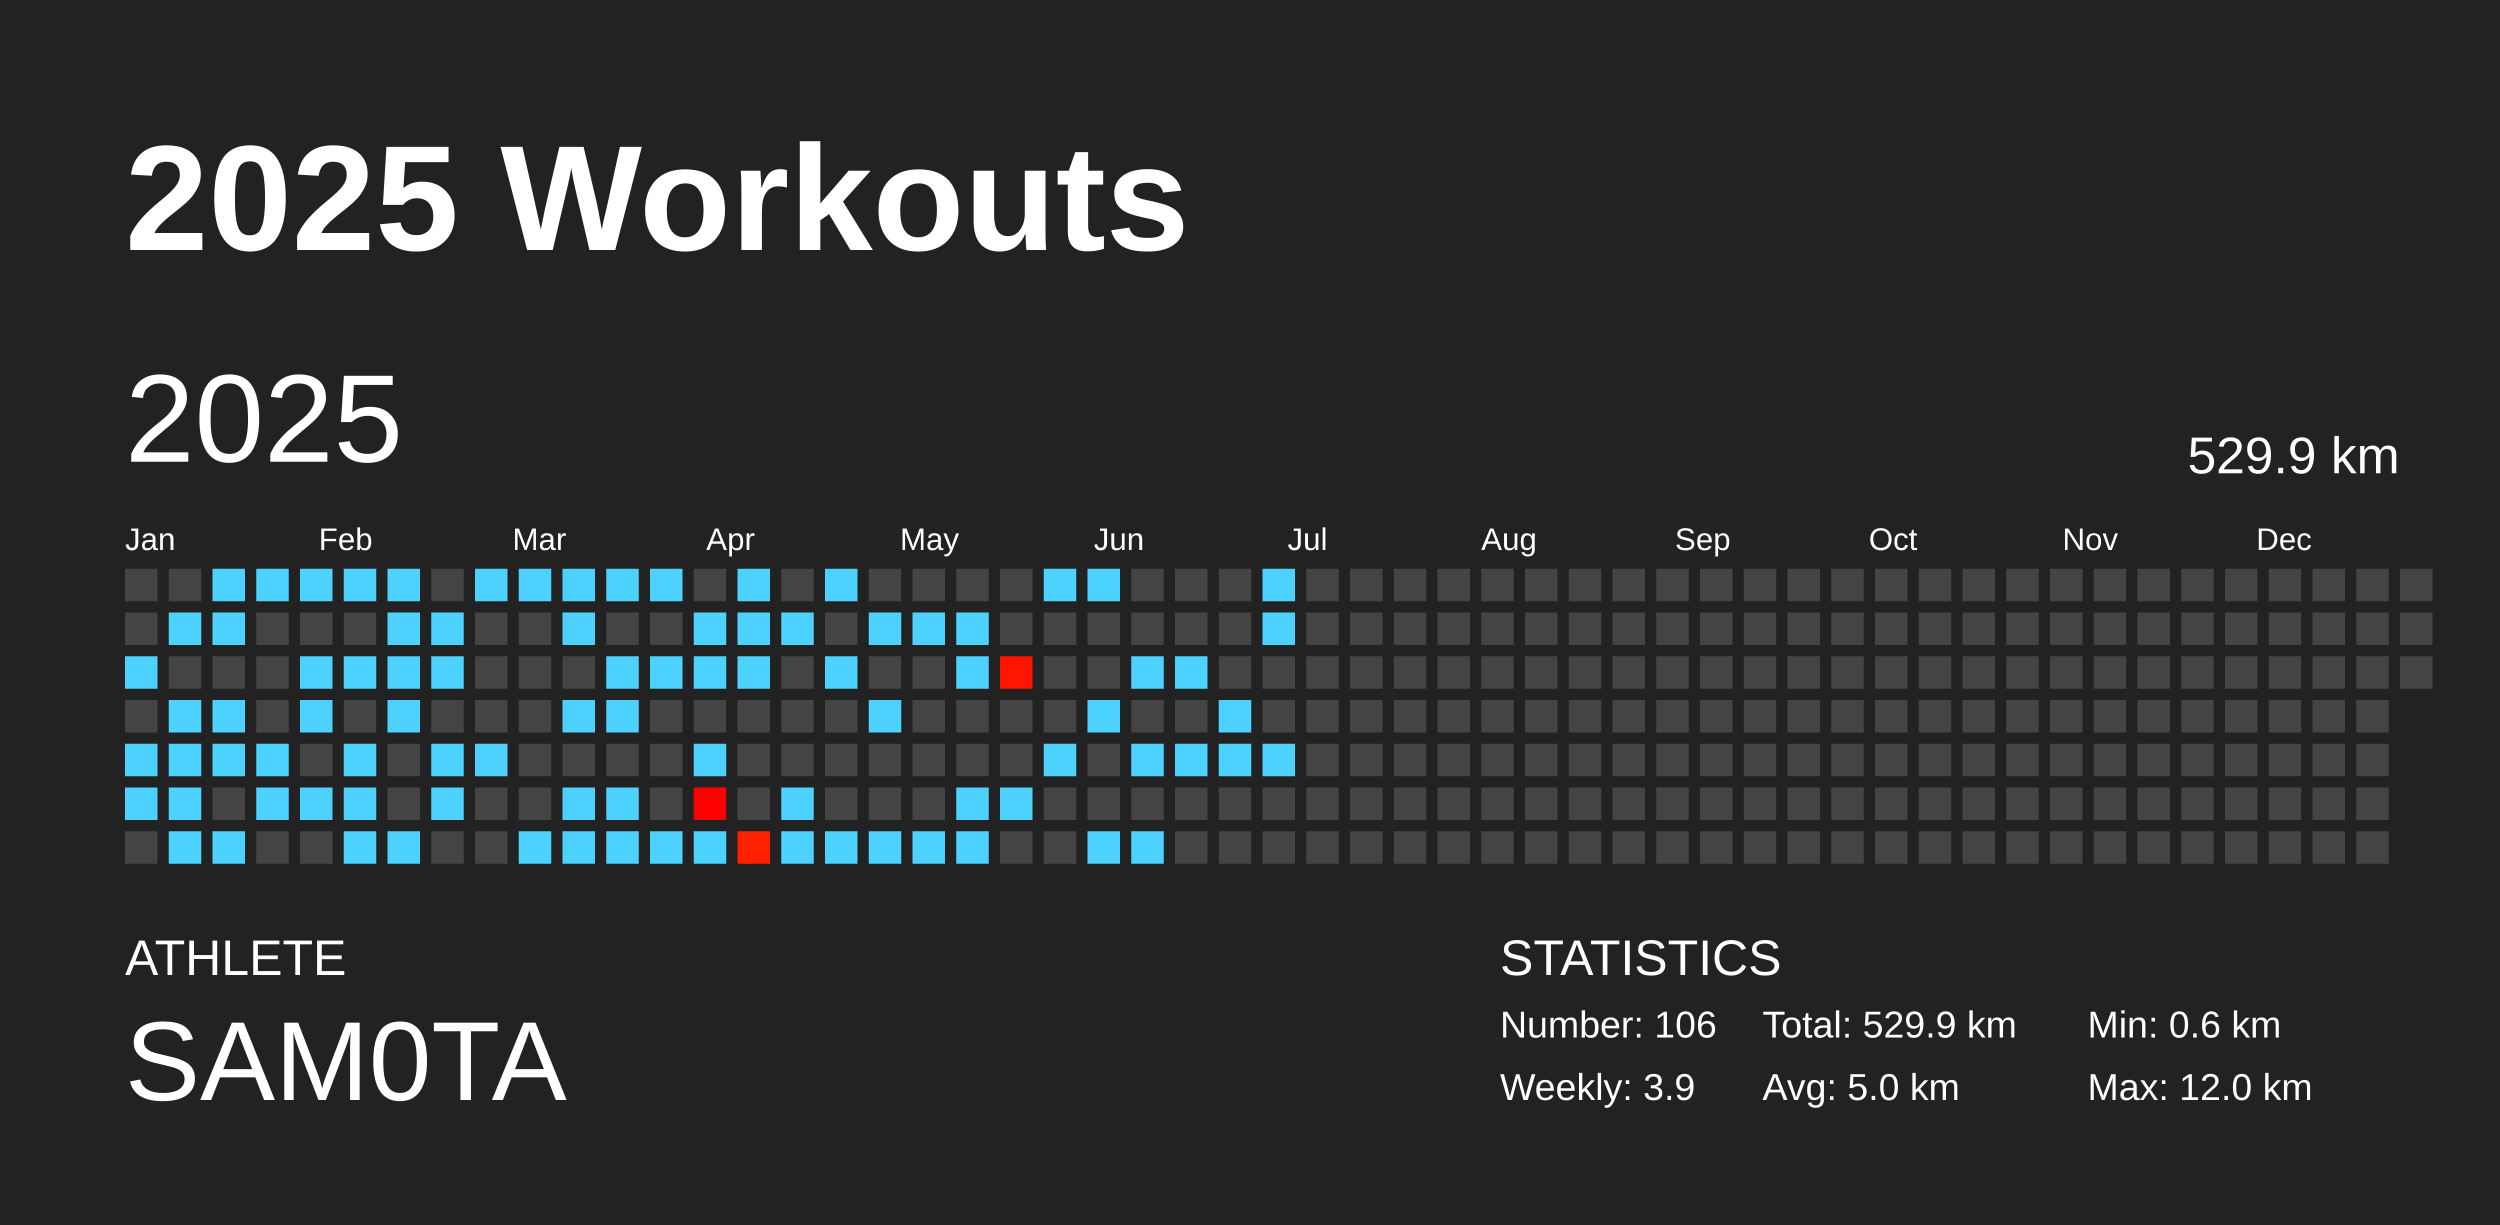
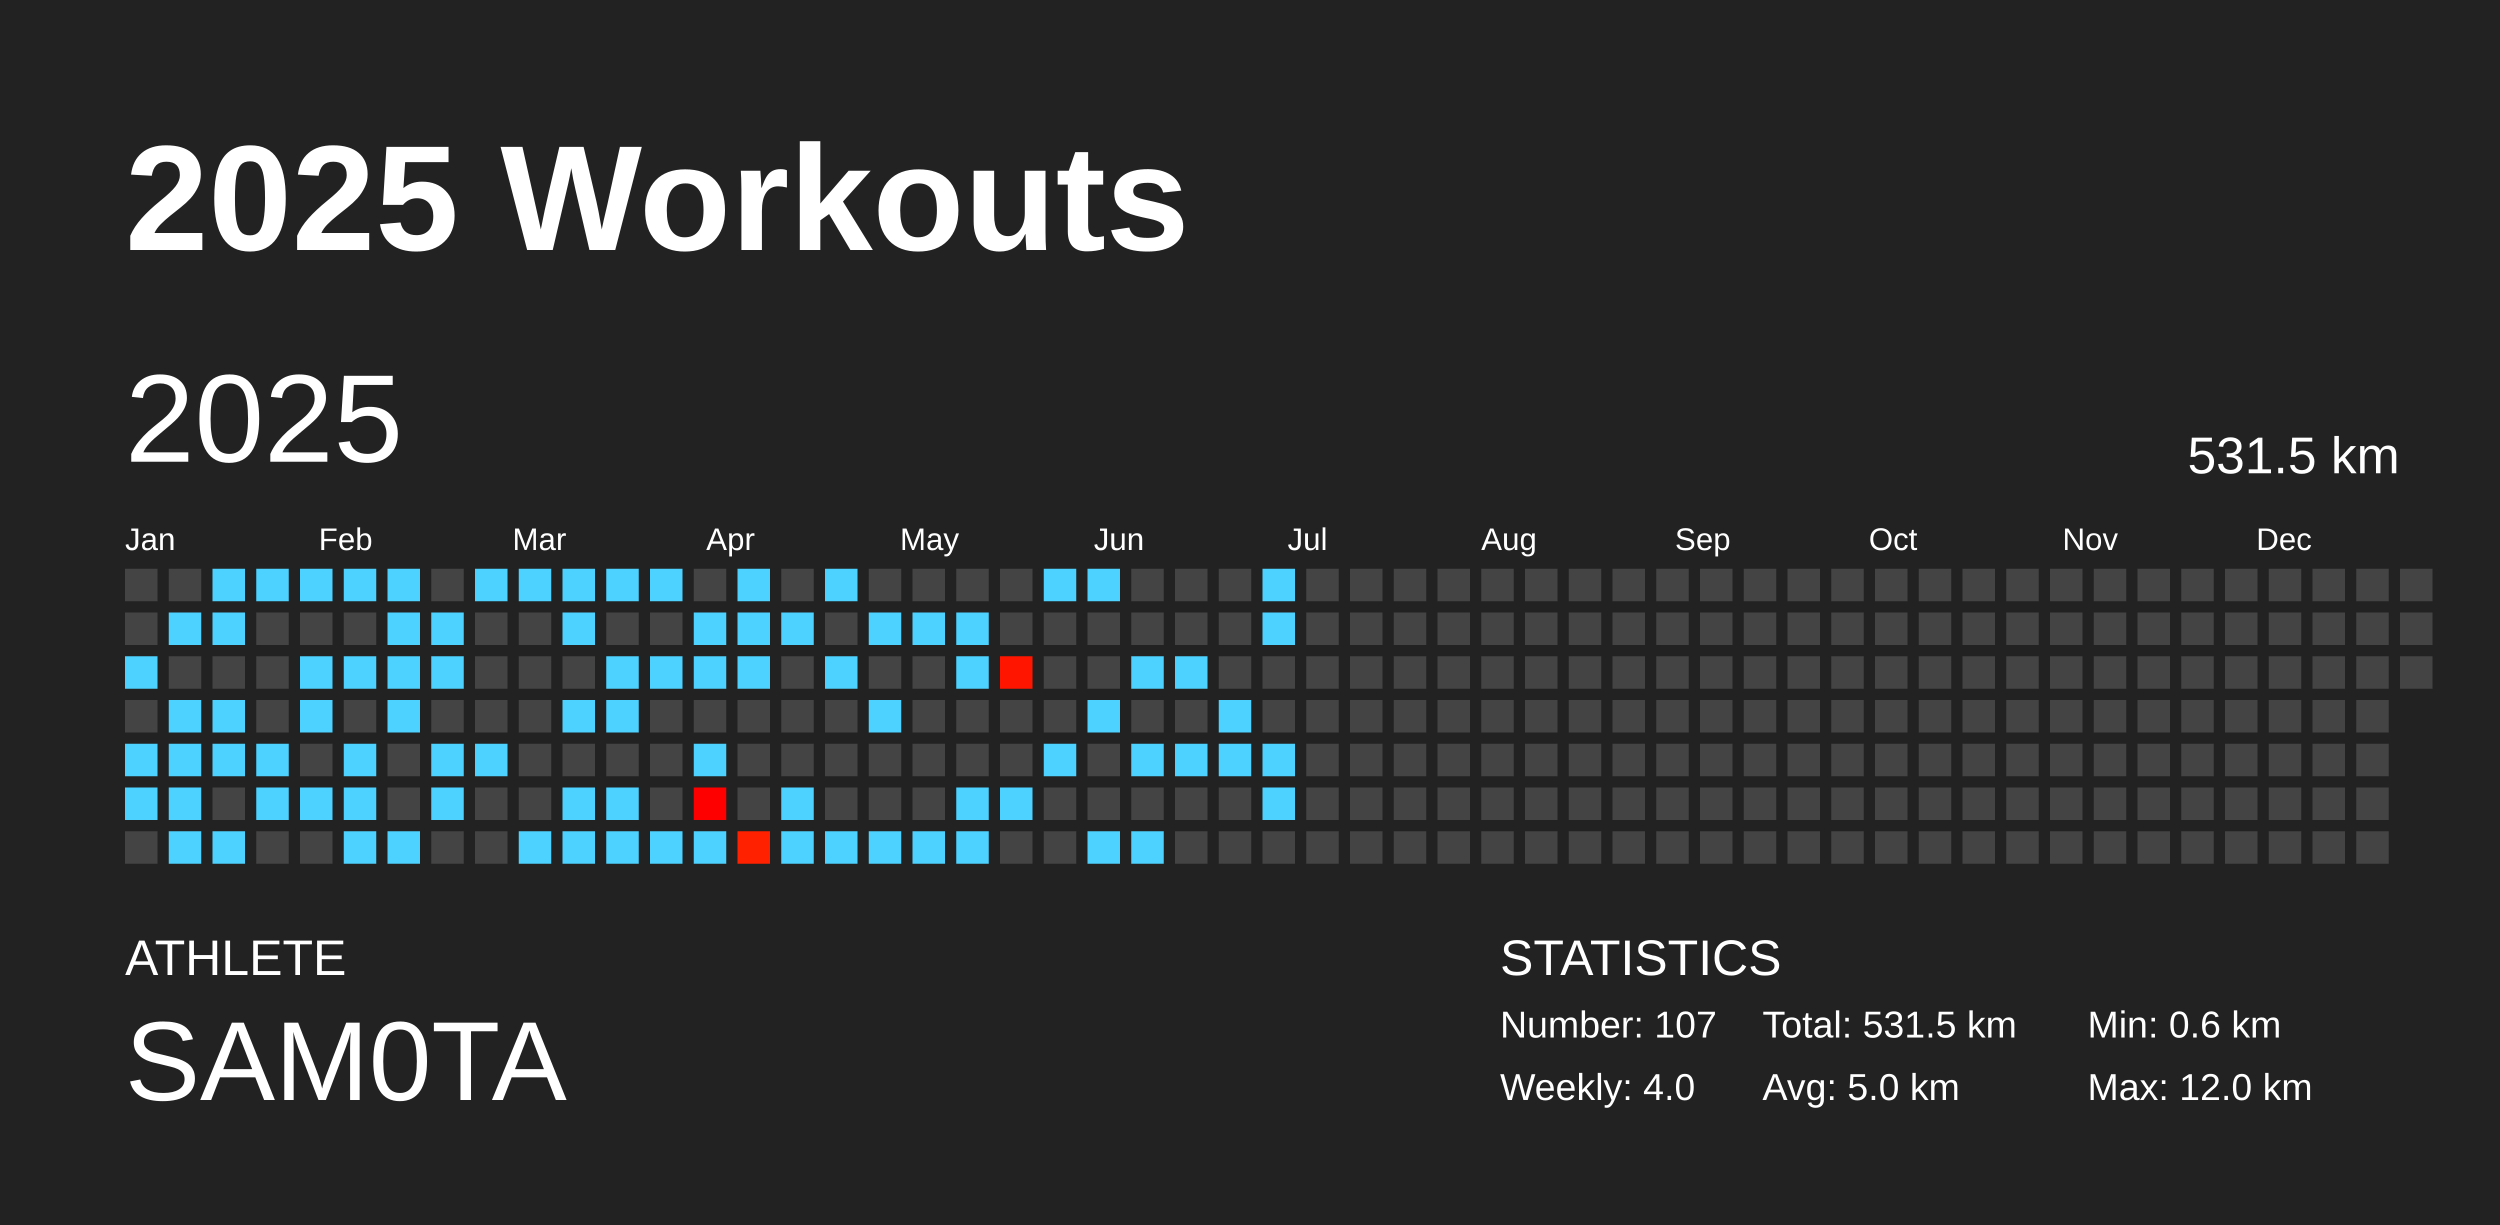
<svg xmlns="http://www.w3.org/2000/svg" baseProfile="full" height="98mm" version="1.1" viewBox="0,0,200,98" width="200mm">
  <defs />
  <rect fill="#222222" height="98" width="200" x="0" y="0" />
  <text fill="#FFFFFF" style="font-size:12px; font-family:Arial; font-weight:bold;" x="10" y="20">2025 Workouts</text>
  <text fill="#FFFFFF" style="font-size:4px; font-family:Arial" x="10" y="78">ATHLETE</text>
  <text fill="#FFFFFF" style="font-size:9px; font-family:Arial" x="10" y="88">SAM0TA</text>
  <text fill="#FFFFFF" style="font-size:4px; font-family:Arial" x="120" y="78">STATISTICS</text>
-   <text fill="#FFFFFF" style="font-size:3px; font-family:Arial" x="120" y="83">Number: 106</text>
-   <text fill="#FFFFFF" style="font-size:3px; font-family:Arial" x="120" y="88">Weekly: 3.9</text>
-   <text fill="#FFFFFF" style="font-size:3px; font-family:Arial" x="141" y="83">Total: 529.9 km</text>
+   <text fill="#FFFFFF" style="font-size:3px; font-family:Arial" x="120" y="83">Number: 107</text>
+   <text fill="#FFFFFF" style="font-size:3px; font-family:Arial" x="120" y="88">Weekly: 4.0</text>
+   <text fill="#FFFFFF" style="font-size:3px; font-family:Arial" x="141" y="83">Total: 531.5 km</text>
  <text fill="#FFFFFF" style="font-size:3px; font-family:Arial" x="141" y="88">Avg: 5.0 km</text>
  <text fill="#FFFFFF" style="font-size:3px; font-family:Arial" x="167" y="83">Min: 0.6 km</text>
  <text fill="#FFFFFF" style="font-size:3px; font-family:Arial" x="167" y="88">Max: 12.0 km</text>
  <text dominant-baseline="hanging" fill="#FFFFFF" style="font-size:10.0px; font-family:Arial;" x="10" y="30">2025</text>
-   <text dominant-baseline="hanging" fill="#FFFFFF" style="font-size:4.125px; font-family:Arial;" x="175" y="35">529.9 km</text>
+   <text dominant-baseline="hanging" fill="#FFFFFF" style="font-size:4.125px; font-family:Arial;" x="175" y="35">531.5 km</text>
  <text fill="#FFFFFF" style="font-size:2.5px; font-family:Arial" x="10.0" y="44">Jan</text>
  <text fill="#FFFFFF" style="font-size:2.5px; font-family:Arial" x="25.5" y="44">Feb</text>
  <text fill="#FFFFFF" style="font-size:2.5px; font-family:Arial" x="41.0" y="44">Mar</text>
  <text fill="#FFFFFF" style="font-size:2.5px; font-family:Arial" x="56.5" y="44">Apr</text>
  <text fill="#FFFFFF" style="font-size:2.5px; font-family:Arial" x="72.0" y="44">May</text>
  <text fill="#FFFFFF" style="font-size:2.5px; font-family:Arial" x="87.5" y="44">Jun</text>
  <text fill="#FFFFFF" style="font-size:2.5px; font-family:Arial" x="103.0" y="44">Jul</text>
  <text fill="#FFFFFF" style="font-size:2.5px; font-family:Arial" x="118.5" y="44">Aug</text>
  <text fill="#FFFFFF" style="font-size:2.5px; font-family:Arial" x="134.0" y="44">Sep</text>
  <text fill="#FFFFFF" style="font-size:2.5px; font-family:Arial" x="149.5" y="44">Oct</text>
  <text fill="#FFFFFF" style="font-size:2.5px; font-family:Arial" x="165.0" y="44">Nov</text>
  <text fill="#FFFFFF" style="font-size:2.5px; font-family:Arial" x="180.5" y="44">Dec</text>
  <rect fill="#444444" height="2.6" width="2.6" x="10.0" y="45.5" />
  <rect fill="#444444" height="2.6" width="2.6" x="10.0" y="49.0" />
  <rect fill="#4dd2ff" height="2.6" width="2.6" x="10.0" y="52.5" />
  <rect fill="#444444" height="2.6" width="2.6" x="10.0" y="56.0" />
  <rect fill="#4dd2ff" height="2.6" width="2.6" x="10.0" y="59.5" />
  <rect fill="#4dd2ff" height="2.6" width="2.6" x="10.0" y="63.0" />
  <rect fill="#444444" height="2.6" width="2.6" x="10.0" y="66.5" />
  <rect fill="#444444" height="2.6" width="2.6" x="13.5" y="45.5" />
  <rect fill="#4dd2ff" height="2.6" width="2.6" x="13.5" y="49.0" />
  <rect fill="#444444" height="2.6" width="2.6" x="13.5" y="52.5" />
  <rect fill="#4dd2ff" height="2.6" width="2.6" x="13.5" y="56.0" />
  <rect fill="#4dd2ff" height="2.6" width="2.6" x="13.5" y="59.5" />
  <rect fill="#4dd2ff" height="2.6" width="2.6" x="13.5" y="63.0" />
  <rect fill="#4dd2ff" height="2.6" width="2.6" x="13.5" y="66.5" />
  <rect fill="#4dd2ff" height="2.6" width="2.6" x="17.0" y="45.5" />
  <rect fill="#4dd2ff" height="2.6" width="2.6" x="17.0" y="49.0" />
  <rect fill="#444444" height="2.6" width="2.6" x="17.0" y="52.5" />
  <rect fill="#4dd2ff" height="2.6" width="2.6" x="17.0" y="56.0" />
  <rect fill="#4dd2ff" height="2.6" width="2.6" x="17.0" y="59.5" />
  <rect fill="#444444" height="2.6" width="2.6" x="17.0" y="63.0" />
  <rect fill="#4dd2ff" height="2.6" width="2.6" x="17.0" y="66.5" />
  <rect fill="#4dd2ff" height="2.6" width="2.6" x="20.5" y="45.5" />
  <rect fill="#444444" height="2.6" width="2.6" x="20.5" y="49.0" />
  <rect fill="#444444" height="2.6" width="2.6" x="20.5" y="52.5" />
  <rect fill="#444444" height="2.6" width="2.6" x="20.5" y="56.0" />
  <rect fill="#4dd2ff" height="2.6" width="2.6" x="20.5" y="59.5" />
  <rect fill="#4dd2ff" height="2.6" width="2.6" x="20.5" y="63.0" />
  <rect fill="#444444" height="2.6" width="2.6" x="20.5" y="66.5" />
  <rect fill="#4dd2ff" height="2.6" width="2.6" x="24.0" y="45.5" />
  <rect fill="#444444" height="2.6" width="2.6" x="24.0" y="49.0" />
  <rect fill="#4dd2ff" height="2.6" width="2.6" x="24.0" y="52.5" />
  <rect fill="#4dd2ff" height="2.6" width="2.6" x="24.0" y="56.0" />
  <rect fill="#444444" height="2.6" width="2.6" x="24.0" y="59.5" />
  <rect fill="#4dd2ff" height="2.6" width="2.6" x="24.0" y="63.0" />
  <rect fill="#444444" height="2.6" width="2.6" x="24.0" y="66.5" />
  <rect fill="#4dd2ff" height="2.6" width="2.6" x="27.5" y="45.5" />
  <rect fill="#444444" height="2.6" width="2.6" x="27.5" y="49.0" />
  <rect fill="#4dd2ff" height="2.6" width="2.6" x="27.5" y="52.5" />
  <rect fill="#444444" height="2.6" width="2.6" x="27.5" y="56.0" />
  <rect fill="#4dd2ff" height="2.6" width="2.6" x="27.5" y="59.5" />
  <rect fill="#4dd2ff" height="2.6" width="2.6" x="27.5" y="63.0" />
  <rect fill="#4dd2ff" height="2.6" width="2.6" x="27.5" y="66.5" />
  <rect fill="#4dd2ff" height="2.6" width="2.6" x="31.0" y="45.5" />
  <rect fill="#4dd2ff" height="2.6" width="2.6" x="31.0" y="49.0" />
  <rect fill="#4dd2ff" height="2.6" width="2.6" x="31.0" y="52.5" />
  <rect fill="#4dd2ff" height="2.6" width="2.6" x="31.0" y="56.0" />
  <rect fill="#444444" height="2.6" width="2.6" x="31.0" y="59.5" />
  <rect fill="#444444" height="2.6" width="2.6" x="31.0" y="63.0" />
  <rect fill="#4dd2ff" height="2.6" width="2.6" x="31.0" y="66.5" />
  <rect fill="#444444" height="2.6" width="2.6" x="34.5" y="45.5" />
  <rect fill="#4dd2ff" height="2.6" width="2.6" x="34.5" y="49.0" />
  <rect fill="#4dd2ff" height="2.6" width="2.6" x="34.5" y="52.5" />
  <rect fill="#444444" height="2.6" width="2.6" x="34.5" y="56.0" />
  <rect fill="#4dd2ff" height="2.6" width="2.6" x="34.5" y="59.5" />
  <rect fill="#4dd2ff" height="2.6" width="2.6" x="34.5" y="63.0" />
  <rect fill="#444444" height="2.6" width="2.6" x="34.5" y="66.5" />
  <rect fill="#4dd2ff" height="2.6" width="2.6" x="38.0" y="45.5" />
  <rect fill="#444444" height="2.6" width="2.6" x="38.0" y="49.0" />
  <rect fill="#444444" height="2.6" width="2.6" x="38.0" y="52.5" />
  <rect fill="#444444" height="2.6" width="2.6" x="38.0" y="56.0" />
  <rect fill="#4dd2ff" height="2.6" width="2.6" x="38.0" y="59.5" />
  <rect fill="#444444" height="2.6" width="2.6" x="38.0" y="63.0" />
  <rect fill="#444444" height="2.6" width="2.6" x="38.0" y="66.5" />
  <rect fill="#4dd2ff" height="2.6" width="2.6" x="41.5" y="45.5" />
  <rect fill="#444444" height="2.6" width="2.6" x="41.5" y="49.0" />
  <rect fill="#444444" height="2.6" width="2.6" x="41.5" y="52.5" />
  <rect fill="#444444" height="2.6" width="2.6" x="41.5" y="56.0" />
  <rect fill="#444444" height="2.6" width="2.6" x="41.5" y="59.5" />
  <rect fill="#444444" height="2.6" width="2.6" x="41.5" y="63.0" />
  <rect fill="#4dd2ff" height="2.6" width="2.6" x="41.5" y="66.5" />
  <rect fill="#4dd2ff" height="2.6" width="2.6" x="45.0" y="45.5" />
  <rect fill="#4dd2ff" height="2.6" width="2.6" x="45.0" y="49.0" />
  <rect fill="#444444" height="2.6" width="2.6" x="45.0" y="52.5" />
  <rect fill="#4dd2ff" height="2.6" width="2.6" x="45.0" y="56.0" />
  <rect fill="#444444" height="2.6" width="2.6" x="45.0" y="59.5" />
  <rect fill="#4dd2ff" height="2.6" width="2.6" x="45.0" y="63.0" />
  <rect fill="#4dd2ff" height="2.6" width="2.6" x="45.0" y="66.5" />
  <rect fill="#4dd2ff" height="2.6" width="2.6" x="48.5" y="45.5" />
  <rect fill="#444444" height="2.6" width="2.6" x="48.5" y="49.0" />
  <rect fill="#4dd2ff" height="2.6" width="2.6" x="48.5" y="52.5" />
  <rect fill="#4dd2ff" height="2.6" width="2.6" x="48.5" y="56.0" />
  <rect fill="#444444" height="2.6" width="2.6" x="48.5" y="59.5" />
  <rect fill="#4dd2ff" height="2.6" width="2.6" x="48.5" y="63.0" />
  <rect fill="#4dd2ff" height="2.6" width="2.6" x="48.5" y="66.5" />
  <rect fill="#4dd2ff" height="2.6" width="2.6" x="52.0" y="45.5" />
  <rect fill="#444444" height="2.6" width="2.6" x="52.0" y="49.0" />
  <rect fill="#4dd2ff" height="2.6" width="2.6" x="52.0" y="52.5" />
  <rect fill="#444444" height="2.6" width="2.6" x="52.0" y="56.0" />
  <rect fill="#444444" height="2.6" width="2.6" x="52.0" y="59.5" />
  <rect fill="#444444" height="2.6" width="2.6" x="52.0" y="63.0" />
  <rect fill="#4dd2ff" height="2.6" width="2.6" x="52.0" y="66.5" />
  <rect fill="#444444" height="2.6" width="2.6" x="55.5" y="45.5" />
  <rect fill="#4dd2ff" height="2.6" width="2.6" x="55.5" y="49.0" />
  <rect fill="#4dd2ff" height="2.6" width="2.6" x="55.5" y="52.5" />
  <rect fill="#444444" height="2.6" width="2.6" x="55.5" y="56.0" />
  <rect fill="#4dd2ff" height="2.6" width="2.6" x="55.5" y="59.5" />
  <rect fill="#ff0000" height="2.6" width="2.6" x="55.5" y="63.0" />
  <rect fill="#4dd2ff" height="2.6" width="2.6" x="55.5" y="66.5" />
  <rect fill="#4dd2ff" height="2.6" width="2.6" x="59.0" y="45.5" />
  <rect fill="#4dd2ff" height="2.6" width="2.6" x="59.0" y="49.0" />
  <rect fill="#4dd2ff" height="2.6" width="2.6" x="59.0" y="52.5" />
  <rect fill="#444444" height="2.6" width="2.6" x="59.0" y="56.0" />
  <rect fill="#444444" height="2.6" width="2.6" x="59.0" y="59.5" />
  <rect fill="#444444" height="2.6" width="2.6" x="59.0" y="63.0" />
  <rect fill="#ff2100" height="2.6" width="2.6" x="59.0" y="66.5" />
  <rect fill="#444444" height="2.6" width="2.6" x="62.5" y="45.5" />
  <rect fill="#4dd2ff" height="2.6" width="2.6" x="62.5" y="49.0" />
  <rect fill="#444444" height="2.6" width="2.6" x="62.5" y="52.5" />
  <rect fill="#444444" height="2.6" width="2.6" x="62.5" y="56.0" />
  <rect fill="#444444" height="2.6" width="2.6" x="62.5" y="59.5" />
  <rect fill="#4dd2ff" height="2.6" width="2.6" x="62.5" y="63.0" />
  <rect fill="#4dd2ff" height="2.6" width="2.6" x="62.5" y="66.5" />
  <rect fill="#4dd2ff" height="2.6" width="2.6" x="66.0" y="45.5" />
  <rect fill="#444444" height="2.6" width="2.6" x="66.0" y="49.0" />
  <rect fill="#4dd2ff" height="2.6" width="2.6" x="66.0" y="52.5" />
  <rect fill="#444444" height="2.6" width="2.6" x="66.0" y="56.0" />
  <rect fill="#444444" height="2.6" width="2.6" x="66.0" y="59.5" />
  <rect fill="#444444" height="2.6" width="2.6" x="66.0" y="63.0" />
  <rect fill="#4dd2ff" height="2.6" width="2.6" x="66.0" y="66.5" />
  <rect fill="#444444" height="2.6" width="2.6" x="69.5" y="45.5" />
  <rect fill="#4dd2ff" height="2.6" width="2.6" x="69.5" y="49.0" />
  <rect fill="#444444" height="2.6" width="2.6" x="69.5" y="52.5" />
  <rect fill="#4dd2ff" height="2.6" width="2.6" x="69.5" y="56.0" />
  <rect fill="#444444" height="2.6" width="2.6" x="69.5" y="59.5" />
  <rect fill="#444444" height="2.6" width="2.6" x="69.5" y="63.0" />
  <rect fill="#4dd2ff" height="2.6" width="2.6" x="69.5" y="66.5" />
  <rect fill="#444444" height="2.6" width="2.6" x="73.0" y="45.5" />
  <rect fill="#4dd2ff" height="2.6" width="2.6" x="73.0" y="49.0" />
  <rect fill="#444444" height="2.6" width="2.6" x="73.0" y="52.5" />
  <rect fill="#444444" height="2.6" width="2.6" x="73.0" y="56.0" />
  <rect fill="#444444" height="2.6" width="2.6" x="73.0" y="59.5" />
  <rect fill="#444444" height="2.6" width="2.6" x="73.0" y="63.0" />
  <rect fill="#4dd2ff" height="2.6" width="2.6" x="73.0" y="66.5" />
  <rect fill="#444444" height="2.6" width="2.6" x="76.5" y="45.5" />
  <rect fill="#4dd2ff" height="2.6" width="2.6" x="76.5" y="49.0" />
  <rect fill="#4dd2ff" height="2.6" width="2.6" x="76.5" y="52.5" />
  <rect fill="#444444" height="2.6" width="2.6" x="76.5" y="56.0" />
  <rect fill="#444444" height="2.6" width="2.6" x="76.5" y="59.5" />
  <rect fill="#4dd2ff" height="2.6" width="2.6" x="76.5" y="63.0" />
  <rect fill="#4dd2ff" height="2.6" width="2.6" x="76.5" y="66.5" />
  <rect fill="#444444" height="2.6" width="2.6" x="80.0" y="45.5" />
  <rect fill="#444444" height="2.6" width="2.6" x="80.0" y="49.0" />
  <rect fill="#ff1500" height="2.6" width="2.6" x="80.0" y="52.5" />
  <rect fill="#444444" height="2.6" width="2.6" x="80.0" y="56.0" />
  <rect fill="#444444" height="2.6" width="2.6" x="80.0" y="59.5" />
  <rect fill="#4dd2ff" height="2.6" width="2.6" x="80.0" y="63.0" />
  <rect fill="#444444" height="2.6" width="2.6" x="80.0" y="66.5" />
  <rect fill="#4dd2ff" height="2.6" width="2.6" x="83.5" y="45.5" />
  <rect fill="#444444" height="2.6" width="2.6" x="83.5" y="49.0" />
  <rect fill="#444444" height="2.6" width="2.6" x="83.5" y="52.5" />
  <rect fill="#444444" height="2.6" width="2.6" x="83.5" y="56.0" />
  <rect fill="#4dd2ff" height="2.6" width="2.6" x="83.5" y="59.5" />
  <rect fill="#444444" height="2.6" width="2.6" x="83.5" y="63.0" />
  <rect fill="#444444" height="2.6" width="2.6" x="83.5" y="66.5" />
  <rect fill="#4dd2ff" height="2.6" width="2.6" x="87.0" y="45.5" />
  <rect fill="#444444" height="2.6" width="2.6" x="87.0" y="49.0" />
  <rect fill="#444444" height="2.6" width="2.6" x="87.0" y="52.5" />
  <rect fill="#4dd2ff" height="2.6" width="2.6" x="87.0" y="56.0" />
  <rect fill="#444444" height="2.6" width="2.6" x="87.0" y="59.5" />
  <rect fill="#444444" height="2.6" width="2.6" x="87.0" y="63.0" />
  <rect fill="#4dd2ff" height="2.6" width="2.6" x="87.0" y="66.5" />
  <rect fill="#444444" height="2.6" width="2.6" x="90.5" y="45.5" />
  <rect fill="#444444" height="2.6" width="2.6" x="90.5" y="49.0" />
  <rect fill="#4dd2ff" height="2.6" width="2.6" x="90.5" y="52.5" />
  <rect fill="#444444" height="2.6" width="2.6" x="90.5" y="56.0" />
  <rect fill="#4dd2ff" height="2.6" width="2.6" x="90.5" y="59.5" />
  <rect fill="#444444" height="2.6" width="2.6" x="90.5" y="63.0" />
  <rect fill="#4dd2ff" height="2.6" width="2.6" x="90.5" y="66.5" />
  <rect fill="#444444" height="2.6" width="2.6" x="94.0" y="45.5" />
  <rect fill="#444444" height="2.6" width="2.6" x="94.0" y="49.0" />
  <rect fill="#4dd2ff" height="2.6" width="2.6" x="94.0" y="52.5" />
  <rect fill="#444444" height="2.6" width="2.6" x="94.0" y="56.0" />
  <rect fill="#4dd2ff" height="2.6" width="2.6" x="94.0" y="59.5" />
  <rect fill="#444444" height="2.6" width="2.6" x="94.0" y="63.0" />
  <rect fill="#444444" height="2.6" width="2.6" x="94.0" y="66.5" />
  <rect fill="#444444" height="2.6" width="2.6" x="97.5" y="45.5" />
  <rect fill="#444444" height="2.6" width="2.6" x="97.5" y="49.0" />
  <rect fill="#444444" height="2.6" width="2.6" x="97.5" y="52.5" />
  <rect fill="#4dd2ff" height="2.6" width="2.6" x="97.5" y="56.0" />
  <rect fill="#4dd2ff" height="2.6" width="2.6" x="97.5" y="59.5" />
  <rect fill="#444444" height="2.6" width="2.6" x="97.5" y="63.0" />
  <rect fill="#444444" height="2.6" width="2.6" x="97.5" y="66.5" />
  <rect fill="#4dd2ff" height="2.6" width="2.6" x="101.0" y="45.5" />
  <rect fill="#4dd2ff" height="2.6" width="2.6" x="101.0" y="49.0" />
  <rect fill="#444444" height="2.6" width="2.6" x="101.0" y="52.5" />
  <rect fill="#444444" height="2.6" width="2.6" x="101.0" y="56.0" />
  <rect fill="#4dd2ff" height="2.6" width="2.6" x="101.0" y="59.5" />
-   <rect fill="#444444" height="2.6" width="2.6" x="101.0" y="63.0" />
+   <rect fill="#4dd2ff" height="2.6" width="2.6" x="101.0" y="63.0" />
  <rect fill="#444444" height="2.6" width="2.6" x="101.0" y="66.5" />
  <rect fill="#444444" height="2.6" width="2.6" x="104.5" y="45.5" />
  <rect fill="#444444" height="2.6" width="2.6" x="104.5" y="49.0" />
  <rect fill="#444444" height="2.6" width="2.6" x="104.5" y="52.5" />
  <rect fill="#444444" height="2.6" width="2.6" x="104.5" y="56.0" />
  <rect fill="#444444" height="2.6" width="2.6" x="104.5" y="59.5" />
  <rect fill="#444444" height="2.6" width="2.6" x="104.5" y="63.0" />
  <rect fill="#444444" height="2.6" width="2.6" x="104.5" y="66.5" />
  <rect fill="#444444" height="2.6" width="2.6" x="108.0" y="45.5" />
  <rect fill="#444444" height="2.6" width="2.6" x="108.0" y="49.0" />
  <rect fill="#444444" height="2.6" width="2.6" x="108.0" y="52.5" />
  <rect fill="#444444" height="2.6" width="2.6" x="108.0" y="56.0" />
  <rect fill="#444444" height="2.6" width="2.6" x="108.0" y="59.5" />
  <rect fill="#444444" height="2.6" width="2.6" x="108.0" y="63.0" />
  <rect fill="#444444" height="2.6" width="2.6" x="108.0" y="66.5" />
  <rect fill="#444444" height="2.6" width="2.6" x="111.5" y="45.5" />
  <rect fill="#444444" height="2.6" width="2.6" x="111.5" y="49.0" />
  <rect fill="#444444" height="2.6" width="2.6" x="111.5" y="52.5" />
  <rect fill="#444444" height="2.6" width="2.6" x="111.5" y="56.0" />
  <rect fill="#444444" height="2.6" width="2.6" x="111.5" y="59.5" />
  <rect fill="#444444" height="2.6" width="2.6" x="111.5" y="63.0" />
  <rect fill="#444444" height="2.6" width="2.6" x="111.5" y="66.5" />
  <rect fill="#444444" height="2.6" width="2.6" x="115.0" y="45.5" />
  <rect fill="#444444" height="2.6" width="2.6" x="115.0" y="49.0" />
  <rect fill="#444444" height="2.6" width="2.6" x="115.0" y="52.5" />
  <rect fill="#444444" height="2.6" width="2.6" x="115.0" y="56.0" />
  <rect fill="#444444" height="2.6" width="2.6" x="115.0" y="59.5" />
  <rect fill="#444444" height="2.6" width="2.6" x="115.0" y="63.0" />
  <rect fill="#444444" height="2.6" width="2.6" x="115.0" y="66.5" />
  <rect fill="#444444" height="2.6" width="2.6" x="118.5" y="45.5" />
  <rect fill="#444444" height="2.6" width="2.6" x="118.5" y="49.0" />
  <rect fill="#444444" height="2.6" width="2.6" x="118.5" y="52.5" />
  <rect fill="#444444" height="2.6" width="2.6" x="118.5" y="56.0" />
  <rect fill="#444444" height="2.6" width="2.6" x="118.5" y="59.5" />
  <rect fill="#444444" height="2.6" width="2.6" x="118.5" y="63.0" />
  <rect fill="#444444" height="2.6" width="2.6" x="118.5" y="66.5" />
  <rect fill="#444444" height="2.6" width="2.6" x="122.0" y="45.5" />
  <rect fill="#444444" height="2.6" width="2.6" x="122.0" y="49.0" />
  <rect fill="#444444" height="2.6" width="2.6" x="122.0" y="52.5" />
  <rect fill="#444444" height="2.6" width="2.6" x="122.0" y="56.0" />
  <rect fill="#444444" height="2.6" width="2.6" x="122.0" y="59.5" />
  <rect fill="#444444" height="2.6" width="2.6" x="122.0" y="63.0" />
  <rect fill="#444444" height="2.6" width="2.6" x="122.0" y="66.5" />
  <rect fill="#444444" height="2.6" width="2.6" x="125.5" y="45.5" />
  <rect fill="#444444" height="2.6" width="2.6" x="125.5" y="49.0" />
  <rect fill="#444444" height="2.6" width="2.6" x="125.5" y="52.5" />
  <rect fill="#444444" height="2.6" width="2.6" x="125.5" y="56.0" />
  <rect fill="#444444" height="2.6" width="2.6" x="125.5" y="59.5" />
  <rect fill="#444444" height="2.6" width="2.6" x="125.5" y="63.0" />
  <rect fill="#444444" height="2.6" width="2.6" x="125.5" y="66.5" />
  <rect fill="#444444" height="2.6" width="2.6" x="129.0" y="45.5" />
  <rect fill="#444444" height="2.6" width="2.6" x="129.0" y="49.0" />
  <rect fill="#444444" height="2.6" width="2.6" x="129.0" y="52.5" />
  <rect fill="#444444" height="2.6" width="2.6" x="129.0" y="56.0" />
  <rect fill="#444444" height="2.6" width="2.6" x="129.0" y="59.5" />
  <rect fill="#444444" height="2.6" width="2.6" x="129.0" y="63.0" />
  <rect fill="#444444" height="2.6" width="2.6" x="129.0" y="66.5" />
  <rect fill="#444444" height="2.6" width="2.6" x="132.5" y="45.5" />
  <rect fill="#444444" height="2.6" width="2.6" x="132.5" y="49.0" />
  <rect fill="#444444" height="2.6" width="2.6" x="132.5" y="52.5" />
  <rect fill="#444444" height="2.6" width="2.6" x="132.5" y="56.0" />
  <rect fill="#444444" height="2.6" width="2.6" x="132.5" y="59.5" />
  <rect fill="#444444" height="2.6" width="2.6" x="132.5" y="63.0" />
  <rect fill="#444444" height="2.6" width="2.6" x="132.5" y="66.5" />
  <rect fill="#444444" height="2.6" width="2.6" x="136.0" y="45.5" />
  <rect fill="#444444" height="2.6" width="2.6" x="136.0" y="49.0" />
  <rect fill="#444444" height="2.6" width="2.6" x="136.0" y="52.5" />
  <rect fill="#444444" height="2.6" width="2.6" x="136.0" y="56.0" />
  <rect fill="#444444" height="2.6" width="2.6" x="136.0" y="59.5" />
  <rect fill="#444444" height="2.6" width="2.6" x="136.0" y="63.0" />
  <rect fill="#444444" height="2.6" width="2.6" x="136.0" y="66.5" />
  <rect fill="#444444" height="2.6" width="2.6" x="139.5" y="45.5" />
  <rect fill="#444444" height="2.6" width="2.6" x="139.5" y="49.0" />
  <rect fill="#444444" height="2.6" width="2.6" x="139.5" y="52.5" />
  <rect fill="#444444" height="2.6" width="2.6" x="139.5" y="56.0" />
  <rect fill="#444444" height="2.6" width="2.6" x="139.5" y="59.5" />
  <rect fill="#444444" height="2.6" width="2.6" x="139.5" y="63.0" />
  <rect fill="#444444" height="2.6" width="2.6" x="139.5" y="66.5" />
  <rect fill="#444444" height="2.6" width="2.6" x="143.0" y="45.5" />
  <rect fill="#444444" height="2.6" width="2.6" x="143.0" y="49.0" />
  <rect fill="#444444" height="2.6" width="2.6" x="143.0" y="52.5" />
  <rect fill="#444444" height="2.6" width="2.6" x="143.0" y="56.0" />
  <rect fill="#444444" height="2.6" width="2.6" x="143.0" y="59.5" />
  <rect fill="#444444" height="2.6" width="2.6" x="143.0" y="63.0" />
  <rect fill="#444444" height="2.6" width="2.6" x="143.0" y="66.5" />
  <rect fill="#444444" height="2.6" width="2.6" x="146.5" y="45.5" />
  <rect fill="#444444" height="2.6" width="2.6" x="146.5" y="49.0" />
  <rect fill="#444444" height="2.6" width="2.6" x="146.5" y="52.5" />
  <rect fill="#444444" height="2.6" width="2.6" x="146.5" y="56.0" />
  <rect fill="#444444" height="2.6" width="2.6" x="146.5" y="59.5" />
  <rect fill="#444444" height="2.6" width="2.6" x="146.5" y="63.0" />
  <rect fill="#444444" height="2.6" width="2.6" x="146.5" y="66.5" />
  <rect fill="#444444" height="2.6" width="2.6" x="150.0" y="45.5" />
  <rect fill="#444444" height="2.6" width="2.6" x="150.0" y="49.0" />
  <rect fill="#444444" height="2.6" width="2.6" x="150.0" y="52.5" />
  <rect fill="#444444" height="2.6" width="2.6" x="150.0" y="56.0" />
  <rect fill="#444444" height="2.6" width="2.6" x="150.0" y="59.5" />
  <rect fill="#444444" height="2.6" width="2.6" x="150.0" y="63.0" />
  <rect fill="#444444" height="2.6" width="2.6" x="150.0" y="66.5" />
  <rect fill="#444444" height="2.6" width="2.6" x="153.5" y="45.5" />
  <rect fill="#444444" height="2.6" width="2.6" x="153.5" y="49.0" />
  <rect fill="#444444" height="2.6" width="2.6" x="153.5" y="52.5" />
  <rect fill="#444444" height="2.6" width="2.6" x="153.5" y="56.0" />
  <rect fill="#444444" height="2.6" width="2.6" x="153.5" y="59.5" />
  <rect fill="#444444" height="2.6" width="2.6" x="153.5" y="63.0" />
  <rect fill="#444444" height="2.6" width="2.6" x="153.5" y="66.5" />
  <rect fill="#444444" height="2.6" width="2.6" x="157.0" y="45.5" />
  <rect fill="#444444" height="2.6" width="2.6" x="157.0" y="49.0" />
  <rect fill="#444444" height="2.6" width="2.6" x="157.0" y="52.5" />
  <rect fill="#444444" height="2.6" width="2.6" x="157.0" y="56.0" />
  <rect fill="#444444" height="2.6" width="2.6" x="157.0" y="59.5" />
  <rect fill="#444444" height="2.6" width="2.6" x="157.0" y="63.0" />
  <rect fill="#444444" height="2.6" width="2.6" x="157.0" y="66.5" />
  <rect fill="#444444" height="2.6" width="2.6" x="160.5" y="45.5" />
  <rect fill="#444444" height="2.6" width="2.6" x="160.5" y="49.0" />
  <rect fill="#444444" height="2.6" width="2.6" x="160.5" y="52.5" />
  <rect fill="#444444" height="2.6" width="2.6" x="160.5" y="56.0" />
  <rect fill="#444444" height="2.6" width="2.6" x="160.5" y="59.5" />
  <rect fill="#444444" height="2.6" width="2.6" x="160.5" y="63.0" />
  <rect fill="#444444" height="2.6" width="2.6" x="160.5" y="66.5" />
  <rect fill="#444444" height="2.6" width="2.6" x="164.0" y="45.5" />
  <rect fill="#444444" height="2.6" width="2.6" x="164.0" y="49.0" />
  <rect fill="#444444" height="2.6" width="2.6" x="164.0" y="52.5" />
  <rect fill="#444444" height="2.6" width="2.6" x="164.0" y="56.0" />
  <rect fill="#444444" height="2.6" width="2.6" x="164.0" y="59.5" />
  <rect fill="#444444" height="2.6" width="2.6" x="164.0" y="63.0" />
  <rect fill="#444444" height="2.6" width="2.6" x="164.0" y="66.5" />
  <rect fill="#444444" height="2.6" width="2.6" x="167.5" y="45.5" />
  <rect fill="#444444" height="2.6" width="2.6" x="167.5" y="49.0" />
  <rect fill="#444444" height="2.6" width="2.6" x="167.5" y="52.5" />
  <rect fill="#444444" height="2.6" width="2.6" x="167.5" y="56.0" />
  <rect fill="#444444" height="2.6" width="2.6" x="167.5" y="59.5" />
  <rect fill="#444444" height="2.6" width="2.6" x="167.5" y="63.0" />
  <rect fill="#444444" height="2.6" width="2.6" x="167.5" y="66.5" />
  <rect fill="#444444" height="2.6" width="2.6" x="171.0" y="45.5" />
  <rect fill="#444444" height="2.6" width="2.6" x="171.0" y="49.0" />
  <rect fill="#444444" height="2.6" width="2.6" x="171.0" y="52.5" />
  <rect fill="#444444" height="2.6" width="2.6" x="171.0" y="56.0" />
  <rect fill="#444444" height="2.6" width="2.6" x="171.0" y="59.5" />
  <rect fill="#444444" height="2.6" width="2.6" x="171.0" y="63.0" />
  <rect fill="#444444" height="2.6" width="2.6" x="171.0" y="66.5" />
  <rect fill="#444444" height="2.6" width="2.6" x="174.5" y="45.5" />
  <rect fill="#444444" height="2.6" width="2.6" x="174.5" y="49.0" />
  <rect fill="#444444" height="2.6" width="2.6" x="174.5" y="52.5" />
  <rect fill="#444444" height="2.6" width="2.6" x="174.5" y="56.0" />
  <rect fill="#444444" height="2.6" width="2.6" x="174.5" y="59.5" />
  <rect fill="#444444" height="2.6" width="2.6" x="174.5" y="63.0" />
  <rect fill="#444444" height="2.6" width="2.6" x="174.5" y="66.5" />
  <rect fill="#444444" height="2.6" width="2.6" x="178.0" y="45.5" />
  <rect fill="#444444" height="2.6" width="2.6" x="178.0" y="49.0" />
  <rect fill="#444444" height="2.6" width="2.6" x="178.0" y="52.5" />
  <rect fill="#444444" height="2.6" width="2.6" x="178.0" y="56.0" />
  <rect fill="#444444" height="2.6" width="2.6" x="178.0" y="59.5" />
  <rect fill="#444444" height="2.6" width="2.6" x="178.0" y="63.0" />
  <rect fill="#444444" height="2.6" width="2.6" x="178.0" y="66.5" />
  <rect fill="#444444" height="2.6" width="2.6" x="181.5" y="45.5" />
  <rect fill="#444444" height="2.6" width="2.6" x="181.5" y="49.0" />
  <rect fill="#444444" height="2.6" width="2.6" x="181.5" y="52.5" />
  <rect fill="#444444" height="2.6" width="2.6" x="181.5" y="56.0" />
  <rect fill="#444444" height="2.6" width="2.6" x="181.5" y="59.5" />
  <rect fill="#444444" height="2.6" width="2.6" x="181.5" y="63.0" />
  <rect fill="#444444" height="2.6" width="2.6" x="181.5" y="66.5" />
  <rect fill="#444444" height="2.6" width="2.6" x="185.0" y="45.5" />
  <rect fill="#444444" height="2.6" width="2.6" x="185.0" y="49.0" />
  <rect fill="#444444" height="2.6" width="2.6" x="185.0" y="52.5" />
  <rect fill="#444444" height="2.6" width="2.6" x="185.0" y="56.0" />
  <rect fill="#444444" height="2.6" width="2.6" x="185.0" y="59.5" />
  <rect fill="#444444" height="2.6" width="2.6" x="185.0" y="63.0" />
  <rect fill="#444444" height="2.6" width="2.6" x="185.0" y="66.5" />
  <rect fill="#444444" height="2.6" width="2.6" x="188.5" y="45.5" />
  <rect fill="#444444" height="2.6" width="2.6" x="188.5" y="49.0" />
  <rect fill="#444444" height="2.6" width="2.6" x="188.5" y="52.5" />
  <rect fill="#444444" height="2.6" width="2.6" x="188.5" y="56.0" />
  <rect fill="#444444" height="2.6" width="2.6" x="188.5" y="59.5" />
  <rect fill="#444444" height="2.6" width="2.6" x="188.5" y="63.0" />
  <rect fill="#444444" height="2.6" width="2.6" x="188.5" y="66.5" />
  <rect fill="#444444" height="2.6" width="2.6" x="192.0" y="45.5" />
  <rect fill="#444444" height="2.6" width="2.6" x="192.0" y="49.0" />
  <rect fill="#444444" height="2.6" width="2.6" x="192.0" y="52.5" />
</svg>
